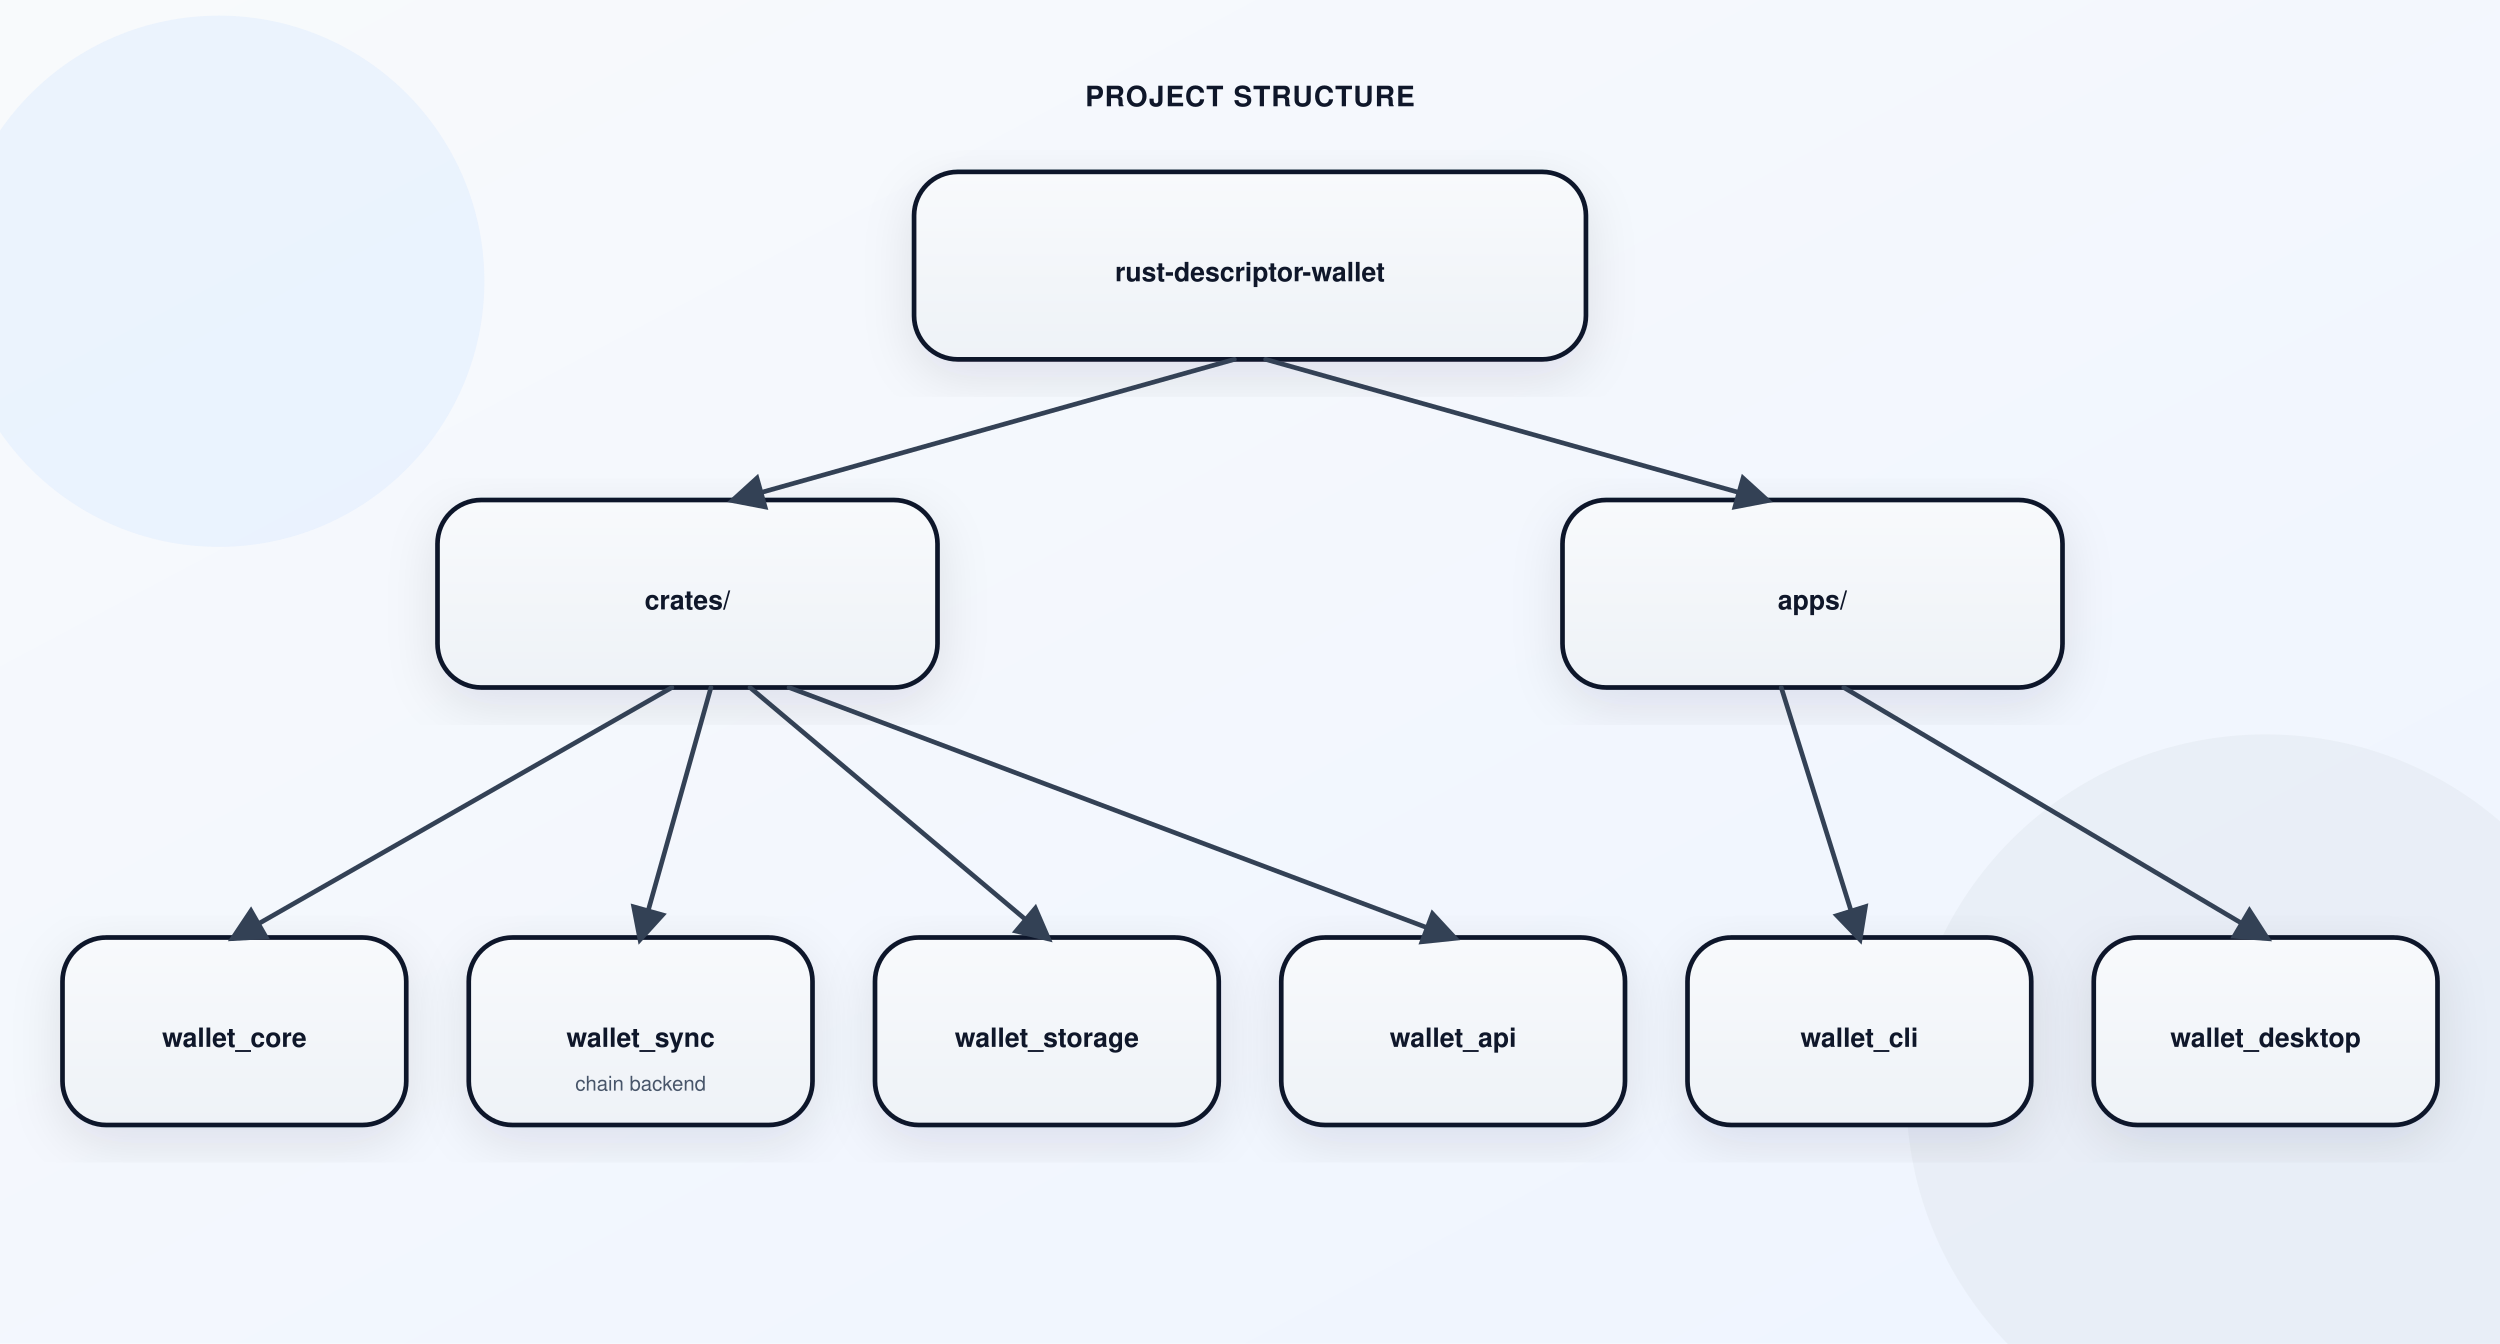
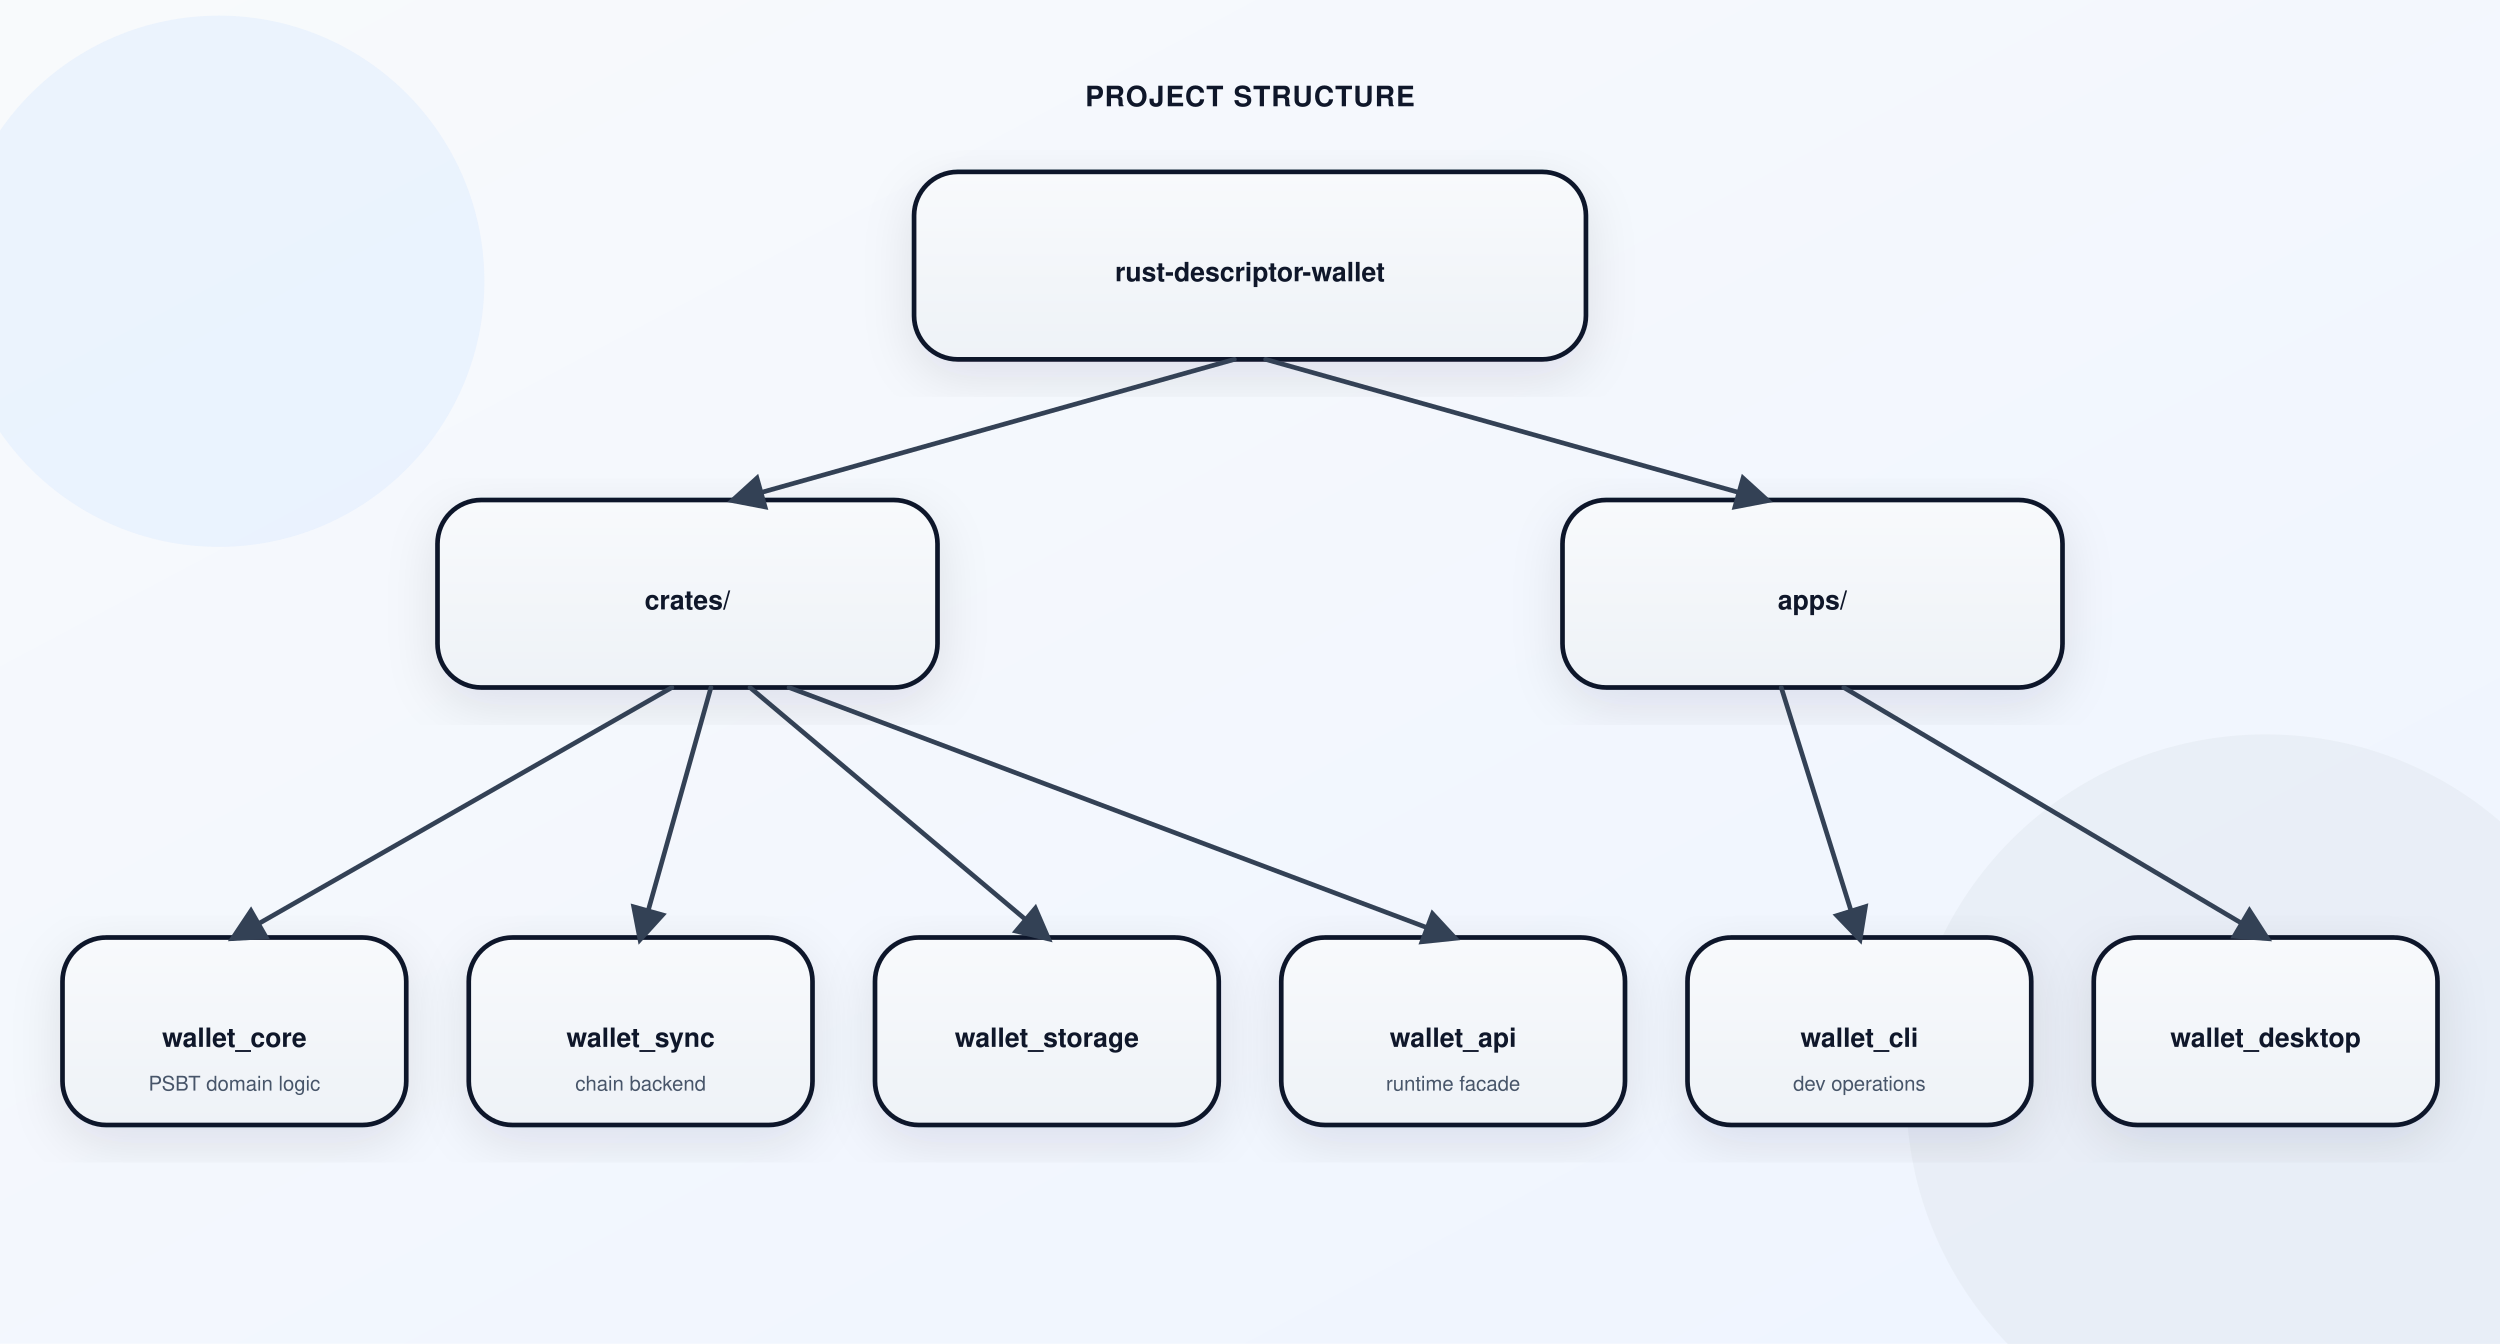
<svg xmlns="http://www.w3.org/2000/svg" width="1600" height="860" viewBox="0 0 1600 860" fill="none">
  <defs>
    <linearGradient id="cardFill" x1="0" y1="0" x2="0" y2="1">
      <stop offset="0%" stop-color="#F8FAFC" />
      <stop offset="100%" stop-color="#EEF2F7" />
    </linearGradient>
    <linearGradient id="bg" x1="0" y1="0" x2="1" y2="1">
      <stop offset="0%" stop-color="#F8FAFC" />
      <stop offset="100%" stop-color="#EEF4FF" />
    </linearGradient>
    <filter id="shadow" x="-20%" y="-20%" width="140%" height="140%">
      <feDropShadow dx="0" dy="10" stdDeviation="16" flood-color="#0F172A" flood-opacity="0.10" />
    </filter>
    <marker id="arrow" viewBox="0 0 10 10" refX="8" refY="5" markerWidth="8" markerHeight="8" orient="auto-start-reverse">
      <path d="M0 0L10 5L0 10V0Z" fill="#334155" />
    </marker>
    <style>
      .title { font-family: Helvetica, Arial, sans-serif; font-size: 18px; font-weight: 700; fill: #0F172A; letter-spacing: 0.04em; }
      .label { font-family: Helvetica, Arial, sans-serif; font-size: 17px; font-weight: 600; fill: #0F172A; }
      .subtle { font-family: Helvetica, Arial, sans-serif; font-size: 13px; font-weight: 500; fill: #475569; }
      .edge { stroke: #334155; stroke-width: 3; stroke-linecap: round; stroke-linejoin: round; marker-end: url(#arrow); }
      .card { fill: url(#cardFill); stroke: #0F172A; stroke-width: 3; filter: url(#shadow); }
    </style>
  </defs>
  <rect x="0" y="0" width="1600" height="860" fill="url(#bg)" />
  <circle cx="140" cy="180" r="170" fill="#DCEAFE" opacity="0.45" />
  <circle cx="1450" cy="700" r="230" fill="#E2E8F0" opacity="0.50" />
  <text x="800" y="68" text-anchor="middle" class="title">PROJECT STRUCTURE</text>
  <rect class="card" x="585" y="110" rx="28" ry="28" width="430" height="120" />
  <text x="800" y="180" text-anchor="middle" class="label">rust-descriptor-wallet</text>
  <rect class="card" x="280" y="320" rx="28" ry="28" width="320" height="120" />
  <text x="440" y="390" text-anchor="middle" class="label">crates/</text>
  <rect class="card" x="1000" y="320" rx="28" ry="28" width="320" height="120" />
  <text x="1160" y="390" text-anchor="middle" class="label">apps/</text>
  <rect class="card" x="40" y="600" rx="28" ry="28" width="220" height="120" />
  <text x="150" y="670" text-anchor="middle" class="label">wallet_core</text>
+   <text x="150" y="698" text-anchor="middle" class="subtle">PSBT domain logic</text>
  <rect class="card" x="300" y="600" rx="28" ry="28" width="220" height="120" />
  <text x="410" y="670" text-anchor="middle" class="label">wallet_sync</text>
  <text x="410" y="698" text-anchor="middle" class="subtle">chain backend</text>
  <rect class="card" x="560" y="600" rx="28" ry="28" width="220" height="120" />
  <text x="670" y="670" text-anchor="middle" class="label">wallet_storage</text>
  <rect class="card" x="820" y="600" rx="28" ry="28" width="220" height="120" />
  <text x="930" y="670" text-anchor="middle" class="label">wallet_api</text>
+   <text x="930" y="698" text-anchor="middle" class="subtle">runtime facade</text>
  <rect class="card" x="1080" y="600" rx="28" ry="28" width="220" height="120" />
  <text x="1190" y="670" text-anchor="middle" class="label">wallet_cli</text>
+   <text x="1190" y="698" text-anchor="middle" class="subtle">dev operations</text>
  <rect class="card" x="1340" y="600" rx="28" ry="28" width="220" height="120" />
  <text x="1450" y="670" text-anchor="middle" class="label">wallet_desktop</text>
  <path class="edge" d="M790 230L470 320" />
  <path class="edge" d="M810 230L1130 320" />
  <path class="edge" d="M430 440L150 600" />
  <path class="edge" d="M455 440L410 600" />
  <path class="edge" d="M480 440L670 600" />
  <path class="edge" d="M505 440L930 600" />
  <path class="edge" d="M1140 440L1190 600" />
  <path class="edge" d="M1180 440L1450 600" />
</svg>
